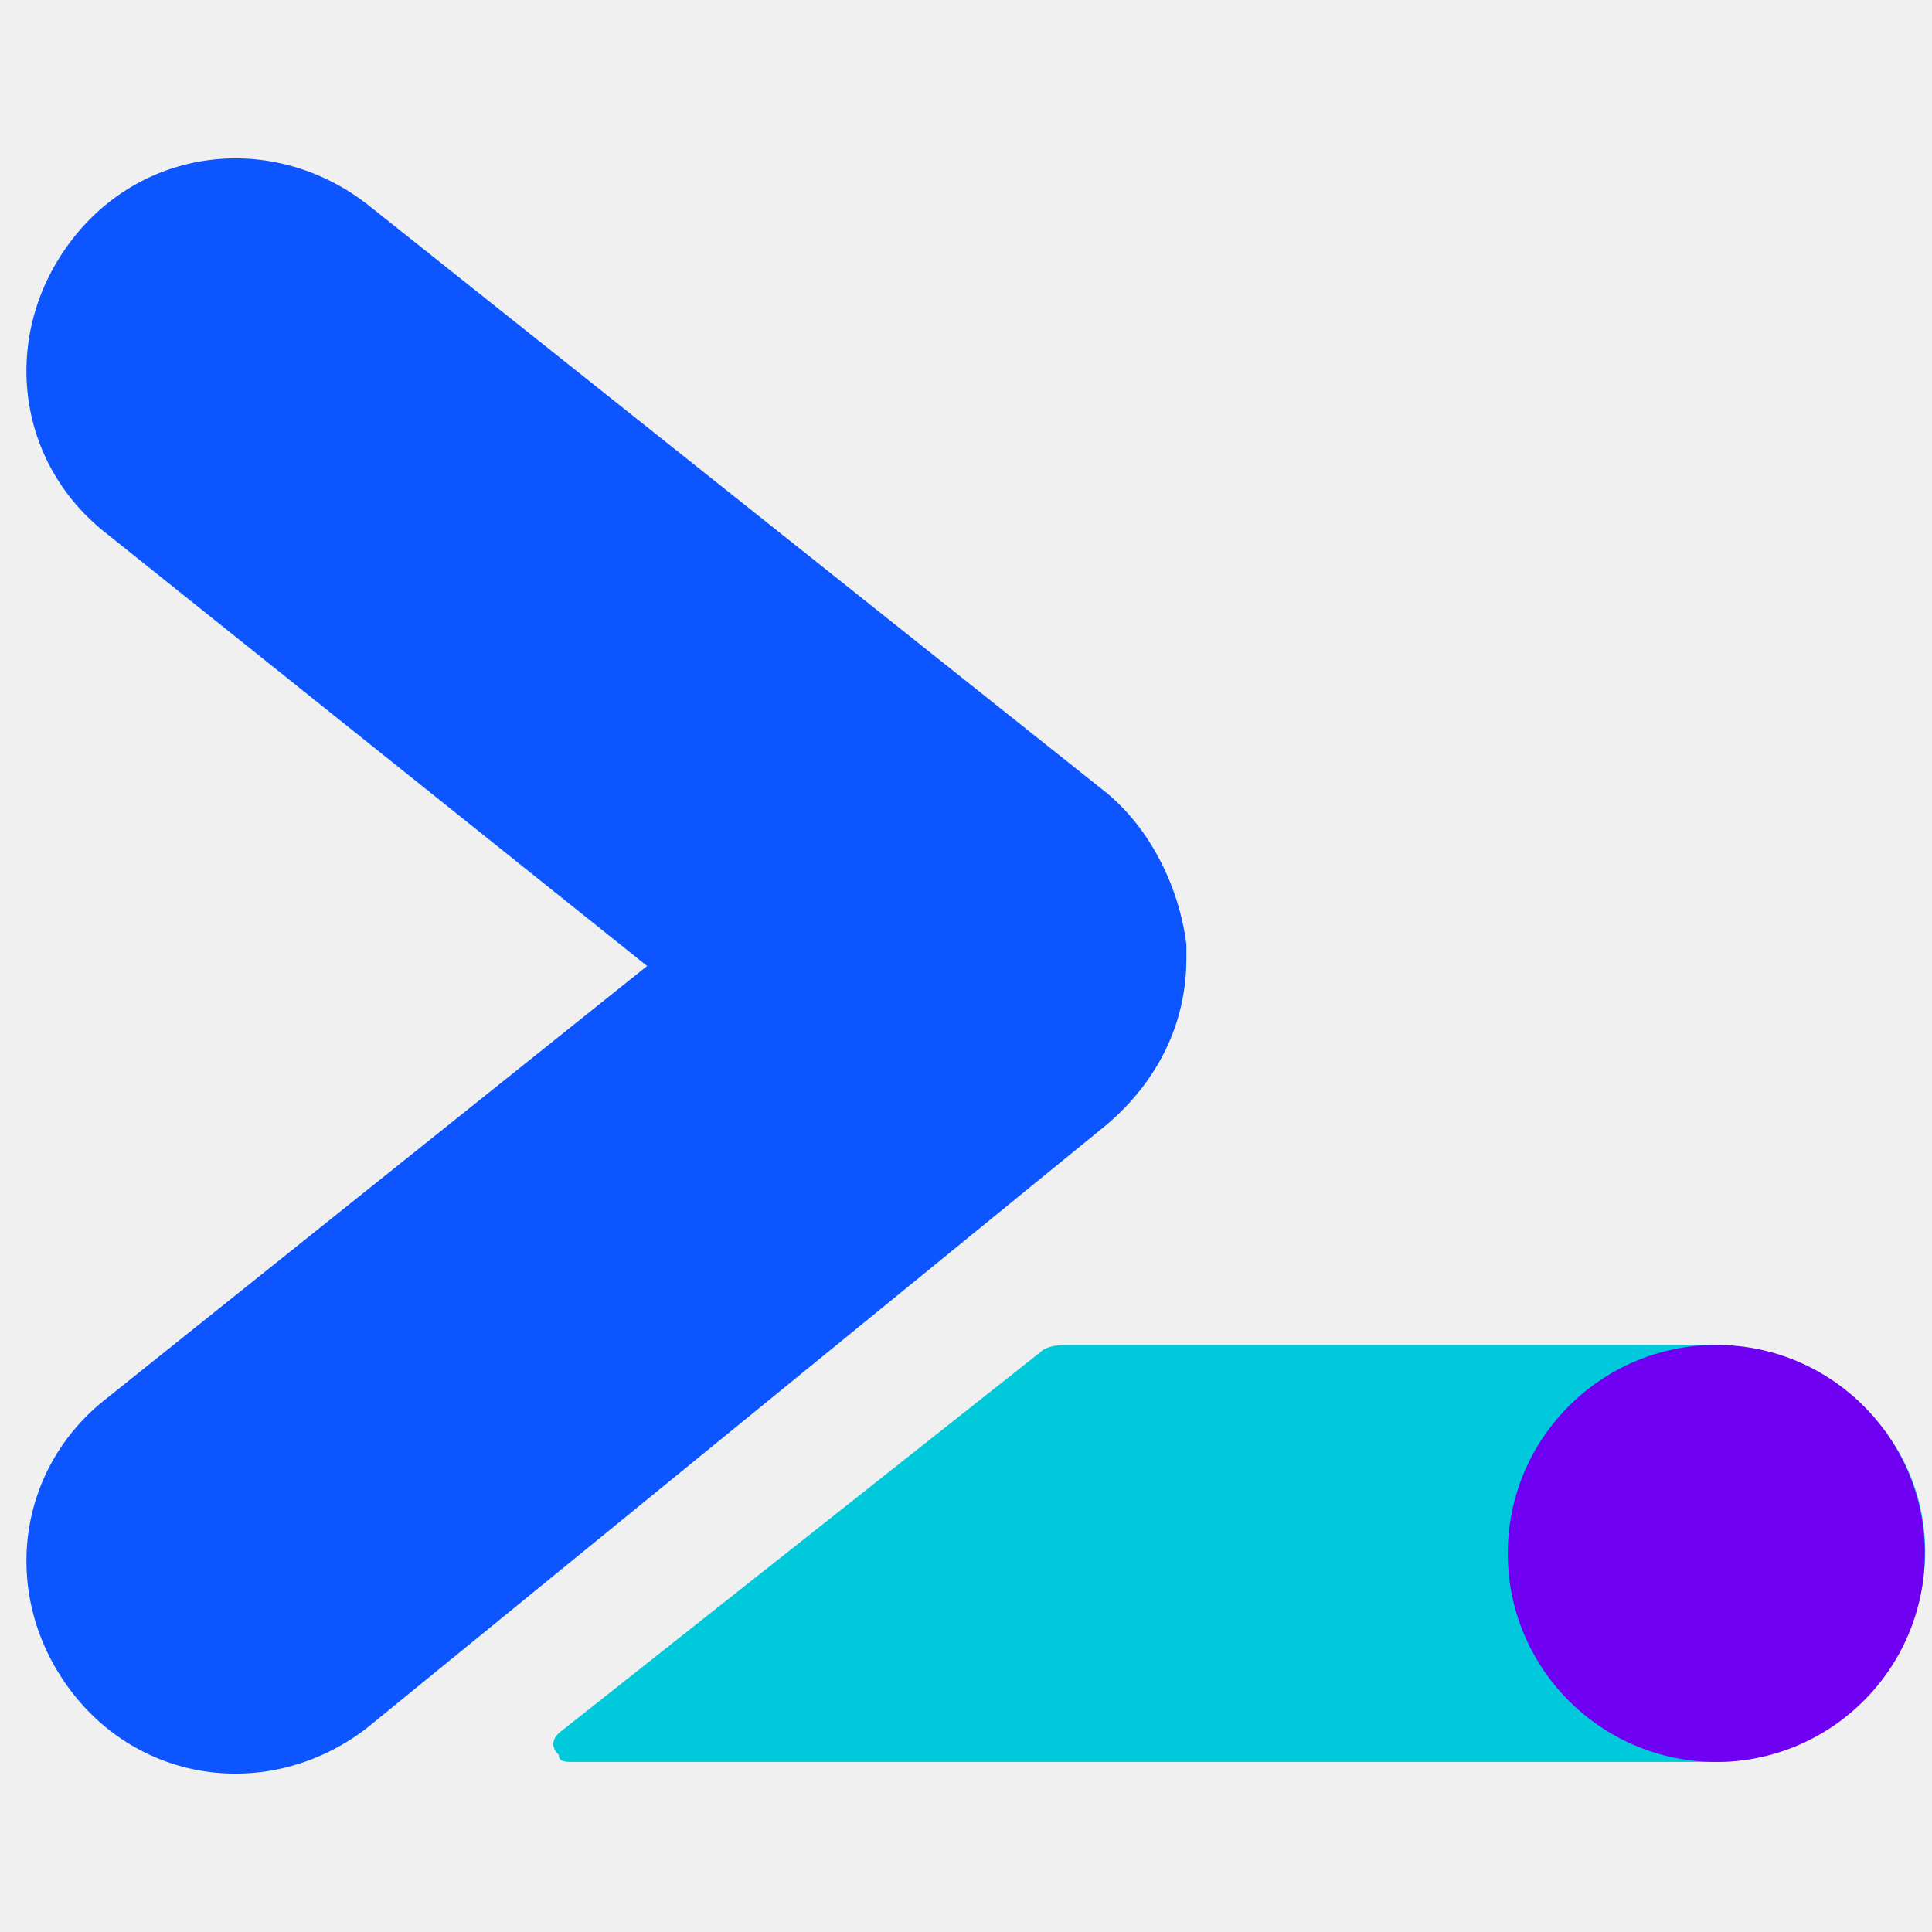
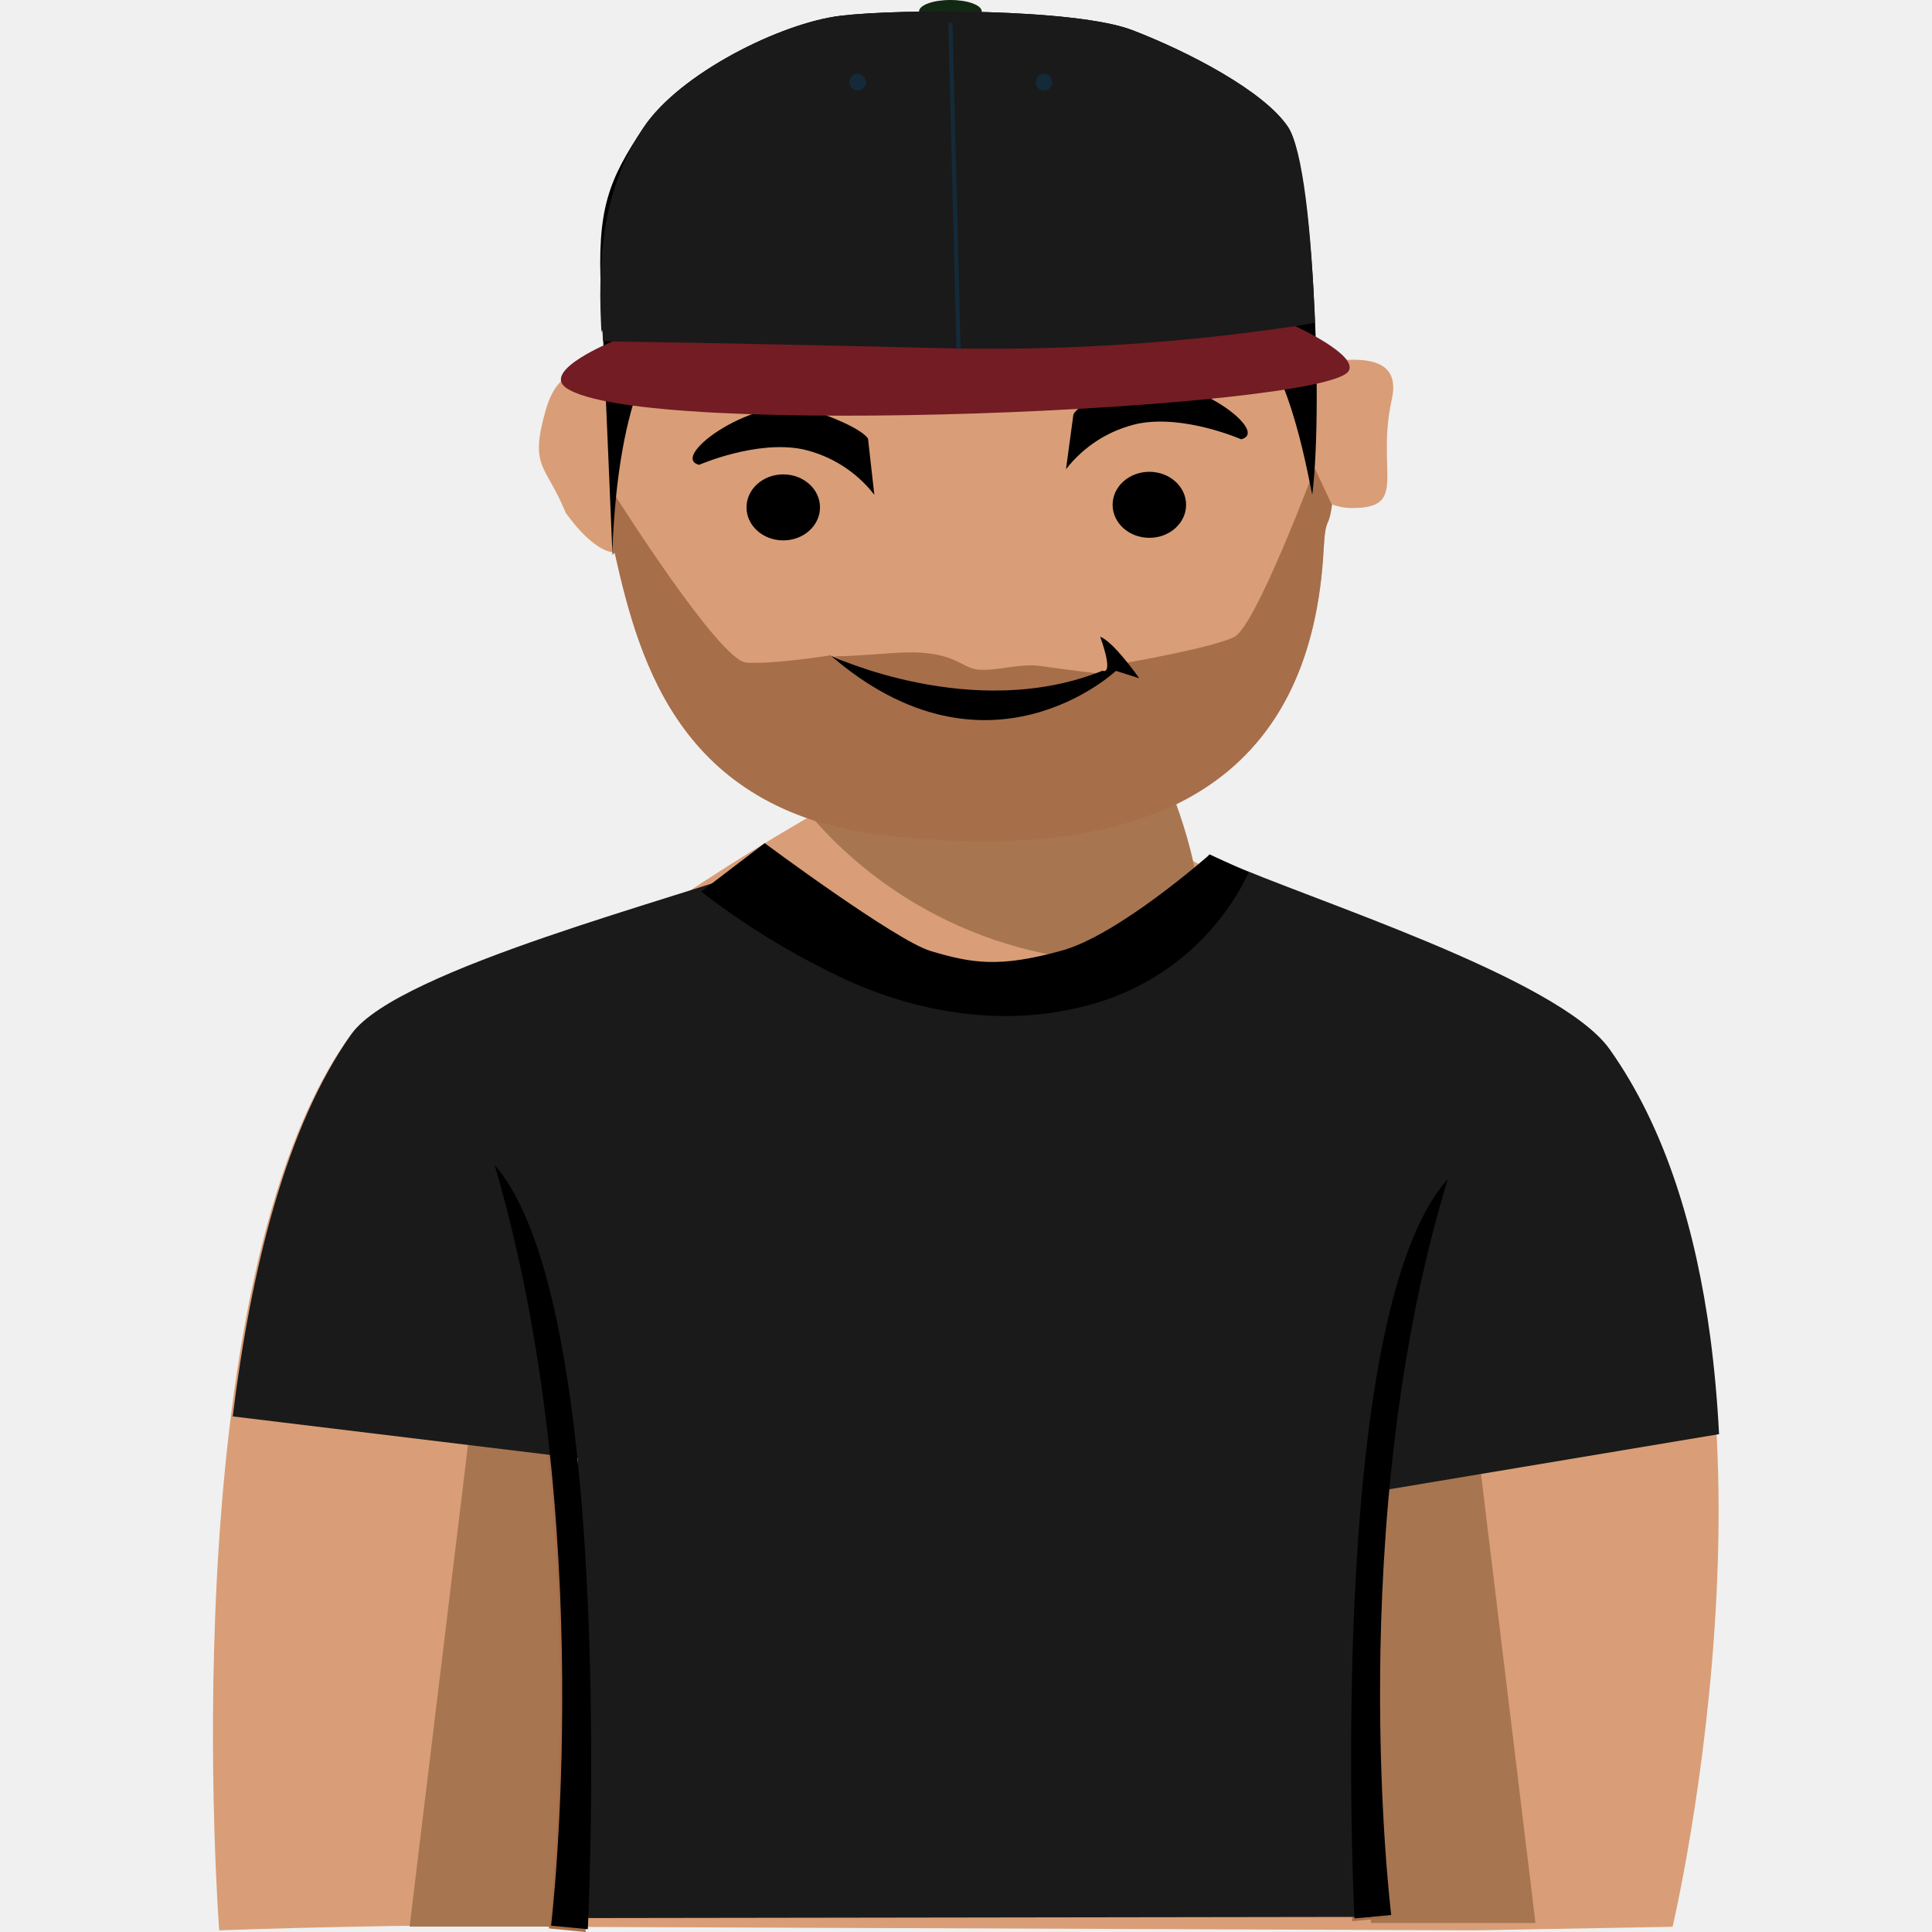
- <svg xmlns="http://www.w3.org/2000/svg" height="30" viewBox="-.37 -.37 26.87 23.2" width="30">
-   <path d="m16.13 10.93c-.1-.8-.5-1.6-1.1-2.1l-10.3-8.2c-1.3-1-3.1-.8-4.1.5-1 1.3-.8 3.1.5 4.1l7.5 6-7.5 6c-1.3 1-1.5 2.8-.5 4.1s2.8 1.5 4.1.5l10.3-8.4c.7-.6 1.1-1.4 1.1-2.3z" fill="#0d55ff" />
-   <path d="m23.4 16.5h-8.9c-.1 0-.3 0-.4.1l-6.7 5.3c-.1.1-.1.2 0 .3 0 .1.1.1.2.1h15.9c1.6 0 3-1.4 2.9-3.1-.1-1.6-1.5-2.7-3-2.7" fill="#00c9db" />
-   <path d="m26.4 19.4c0 1.6-1.3 2.9-2.9 2.9s-2.9-1.3-2.9-2.9 1.3-2.9 2.9-2.9 2.9 1.3 2.9 2.9" fill="#7000f2" />
+ <svg xmlns="http://www.w3.org/2000/svg" height="50" width="50" version="1.1" viewBox="0 0 181.57 232.92">
+   <defs>
+     <style>.cls-1,.cls-40,.cls-55,.cls-66,.cls-68,.cls-69,.cls-70,.cls-71{fill:none;}.cls-13,.cls-2,.cls-20,.cls-48,.cls-7{fill:#f5f5f5;}.cls-13,.cls-2,.cls-7{stroke:#666;}.cls-2{stroke-opacity:0.16;}.cls-10,.cls-12,.cls-13,.cls-2,.cls-5,.cls-68,.cls-7,.cls-8{stroke-width:2px;}.cls-17,.cls-18,.cls-3{isolation:isolate;}.cls-4{fill:#e0e0e0;}.cls-5{fill:#eee;stroke:#bdbdbd;}.cls-38,.cls-6{fill:#9e9e9e;}.cls-7{stroke-opacity:0.11;}.cls-8{fill:#d32f2f;stroke:#b71c1c;}.cls-36,.cls-49,.cls-67,.cls-9{fill:#fff;}.cls-10{fill:#43a047;stroke:#1b5e20;}.cls-11{fill:#1b5e20;}.cls-12{fill:#0288d1;stroke:#01579b;}.cls-13{stroke-opacity:0.12;}.cls-14{fill:#c5edf9;}.cls-15{fill:#0071bc;}.cls-16{fill:#9e8d88;}.cls-17{opacity:0.1;}.cls-18{opacity:0.2;}.cls-19{fill:#ddd;}.cls-21{fill:#b3b3b3;}.cls-22{clip-path:url(#d);}.cls-23{fill:#d99e77;}.cls-23,.cls-24,.cls-25,.cls-26,.cls-27,.cls-28,.cls-29,.cls-30,.cls-31,.cls-32,.cls-42,.cls-43,.cls-45,.cls-46,.cls-47,.cls-48,.cls-49,.cls-52,.cls-54{fill-rule:evenodd;}.cls-24{fill:#a77651;}.cls-25{fill:#999;}.cls-26{fill:#64b5f6;}.cls-27{fill:#1976d2;}.cls-28{fill:#ececec;}.cls-29{fill:#ccc;}.cls-30{fill:#2196f3;}.cls-32{fill:#a76e4a;}.cls-33{clip-path:url(#c);}.cls-34{clip-path:url(#b);}.cls-35{fill:#ffeb3b;stroke-width:0.62px;}.cls-35,.cls-37,.cls-38,.cls-39{stroke:#212121;}.cls-35,.cls-36,.cls-37,.cls-38,.cls-39,.cls-40,.cls-68,.cls-69,.cls-70{stroke-linecap:round;}.cls-35,.cls-36,.cls-37,.cls-38,.cls-39,.cls-40{stroke-linejoin:round;}.cls-36,.cls-40{stroke:#000;stroke-width:0.39px;}.cls-37{fill:#bf360c;stroke-width:0.62px;}.cls-38{stroke-width:0.7px;}.cls-39{fill:#424242;stroke-width:0.3px;}.cls-41{fill:#e3f2fd;}.cls-42{fill:#f4ccb2;}.cls-43{fill:#d9a37b;}.cls-44{clip-path:url(#a);}.cls-45{fill:#deb08d;}.cls-46{fill:#dc322f;fill-opacity:0.94;}.cls-47{fill:#4d4d4d;}.cls-49{fill-opacity:0.48;}.cls-50{fill:#37474f;}.cls-51{fill:#546e7a;}.cls-52{fill:#1a1a1a;}.cls-53{fill:#122812;}.cls-54{fill:#731c24;}.cls-55{stroke:#142a39;stroke-width:0.5px;}.cls-55,.cls-66,.cls-67,.cls-68,.cls-69,.cls-70,.cls-71{stroke-miterlimit:10;}.cls-56{fill:#142a39;}.cls-57{fill:#142a63;}.cls-58{fill:#edb98a;}.cls-59{fill:#35526c;}.cls-60{fill:#f5e0c6;}.cls-61{fill:#3f97d3;}.cls-62{fill:#213f58;}.cls-63{fill:#5d768c;}.cls-64{fill:#27ad61;}.cls-65{fill:#f7931e;}.cls-66{stroke:#2b99d6;}.cls-67{stroke:gray;}.cls-68,.cls-69,.cls-70{stroke:#b3b3b3;}.cls-69{stroke-width:3px;}.cls-70{stroke-width:5px;}.cls-71{stroke:#3fa9f5;}.cls-72{fill:#3fa9f5;}</style>
+     <clipPath id="d">
+       <rect class="cls-1" x="1005.3" y="689.03" width="159.08" height="228.13" fill="none" />
+     </clipPath>
+     <clipPath id="c">
+       <rect class="cls-1" x="1096.4" y="814" width="29.08" height="18.9" fill="none" />
+     </clipPath>
+     <clipPath id="b">
+       <rect class="cls-1" x="1109.8" y="817.37" width="8.63" height="37.21" fill="none" />
+     </clipPath>
+     <clipPath id="a">
+       <path class="cls-1" d="m342 698.65c-7.95 0.05-15.36 2.39-20.54 8.43-7.27 8.48-10.59 19.31-13.44 24.6-3.61-0.66-8.64-0.4-10 4.89-1.77 7.11-3.53 14.66 0 13.77 1.92-0.47 6.86 3.52 9.4 3.66 2.8 14 7.51 32 30.32 34.73 31.4 3.77 46.47-8.79 47.73-35.17 0.2-4.28 0.54-7.95 0.91-11.16a5.79 5.79 0 0 0 2.25 0.44c6.22 0 6.22-4.45 8-13.33 1.14-5.7-4.32-5.91-8.37-5.33-0.36-3.82-2.07-6.82-6.56-10.82-7.42-6.59-24.58-14.81-39.75-14.71z" fill="none" />
+     </clipPath>
+   </defs>
+   <g fill-rule="evenodd">
+     <path class="cls-23" d="m79.633 94.08c-21.67 12.11-73.82 41.57-71.3 86.95 2.44 43.95 3.83 48.46 3.83 48.46l154-0.87s10.25-123.3-74-132.38c-40.16-4.33-12.52-2.16-12.52-2.16z" fill="#d99e77" data-name="path4556" />
+     <path class="cls-24" d="m70.653 96.65s12.76 9.52 45.2-0.43c0 0 8 20.13-1.84 19.68a50.83 50.83 0 0 1-43.36-19.25z" fill="#a77651" data-name="path4560" />
+     <path class="cls-23" d="m86.243 12.17c-8.71 0-20.68 3.22-26.35 9.16-7.96 8.32-7.73 18.14-10.87 23.32-4-0.65-7.46-0.4-8.91 4.81-2 7 0 6.46 2.4 12.33 0 0 3.13 4.68 5.92 4.82 3.06 13.76 8.22 31.48 33.2 34.17 34.39 3.71 50.9-8.65 52.27-34.61 0.23-4.2 0.59-2.19 1-5.35a7.15 7.15 0 0 0 2.47 0.43c6.81 0 2.81-4.37 4.75-13.11 1.25-5.62-4.57-5-9-4.38-0.39-3.77-3.51-18.2-8.43-22.13-8.13-6.49-21.82-9.59-38.44-9.49z" fill="#d99e77" data-name="path4534" />
+     <path class="cls-32" d="m48.433 66.65c3.06 13.76 8.22 31.48 33.2 34.17 34.39 3.71 50.9-8.65 52.27-34.61 0.23-4.2 0.59-2.19 1-5.35l-2.07-4.4s-7.09 19-9.69 20.32-12.93 3.1-12.93 3.1l-11 4.23s-10.38-2.3-13-1.56-11.85-3.53-11.85-3.53-6.82 1.09-10.07 0.86-15.86-20.23-15.86-20.23l-0.27 7.25" fill="#a76e4a" data-name="path4534" />
+   </g>
+   <ellipse cx="68.753" cy="61.17" rx="4.43" ry="3.98" data-name="path4593" />
+   <ellipse cx="112.89" cy="60.86" rx="4.43" ry="3.98" data-name="circle4595" />
+   <g fill-rule="evenodd">
+     <path class="cls-23" d="m67.383 102.85c-5.75-0.46 2.53 0.41-0.79 1.7-10 3.88-44.55 12.6-50.14 20.41-21.67 30.28-15.7 107.76-15.7 107.76s25.17-0.94 39.89-0.43l111.44 0.43 23.89-0.43s16.7-70.83-7.86-105.44c-6.1-8.61-36.55-18.2-46.41-22.66-3.54-1.61-1.86-0.84-1.86-0.84s-6.38 13.71-24.68 13.86c-17.37 0.15-28.57-12.66-28.57-12.66z" fill="#d99e77" data-name="path4564" />
+     <path class="cls-23" d="m58.593 107.82a92.19 92.19 0 0 0 16.85 10.35c8.66 4.11 18.93 6 28.79 3.6a29.81 29.81 0 0 0 20.37-16.24l-4.76-2.18s-11 9.83-17.92 11.68c-7.3 2-10.59 1.51-15.65 0-4.17-1.25-20-13-20-13z" fill="#d99e77" data-name="path4640" />
+     <path class="cls-24" d="m34.403 144.01-10.7 88.26h19.85l-1.93-67.92z" fill="#a77651" data-name="path4942" />
+     <path class="cls-32" d="m33.683 140.77c12.65 43 6.81 91.72 6.81 91.72l4.43 0.43s3.7-75.01-11.24-92.15z" fill="#a76e4a" data-name="path4599" />
+     <path class="cls-24" d="m148.74 143.58 10.7 88.25h-19.85l1.92-67.92z" fill="#a77651" data-name="path4438-1" />
+     <path class="cls-32" d="m148.59 142.5c-12.65 41.6-6.82 88.7-6.82 88.7l-4.42 0.42s-3.71-72.55 11.24-89.12z" fill="#a76e4a" data-name="path4642" />
+     <path class="cls-52" d="m43.983 231.24v-55.43l-41.6-5.05c2.18-17.62 6.41-35 14.34-46.13 5.59-7.81 40.19-16.54 50.14-20.41 3.32-1.29-5-2.16 0.79-1.7l-0.79 1.7s11.2 12.81 28.57 12.66c18.3-0.15 24.68-13.86 24.68-13.86s-1.68-0.77 1.86 0.84c9.86 4.46 40.31 14 46.42 22.65 6.77 9.55 10.4 21.85 12.12 34.67 0.51 3.88 0.86 7.81 1.06 11.72l-41.09 6.87s-3.63 26.79-1.53 32.54 0.65 18.79 0.65 18.79z" fill="#1a1a1a" data-name="path4564" />
+     <path class="cls-31" d="m58.863 107.49a92.28 92.28 0 0 0 16.85 10.34c8.67 4.11 18.93 6 28.79 3.61a29.84 29.84 0 0 0 20.37-16.25l-4.71-2.17s-11.09 9.83-18 11.63c-7.29 2-10.59 1.52-15.65 0-4.17-1.24-20-13-20-13z" data-name="path4640" />
+     <path class="cls-31" d="m33.953 140.44c12.65 43 6.81 91.72 6.81 91.72l4.43 0.42s1.54-31.15-1.37-57.88c-1.6-14.76-4.56-28.17-9.87-34.26z" data-name="path4599" />
+     <path class="cls-31" d="m148.86 142.17c-12.65 41.59-6.81 88.7-6.81 88.7l-4.43 0.41s-3.71-72.54 11.24-89.11z" data-name="path4642" />
+     <path class="cls-31" d="m48.163 66.9s-0.9-21.74-1.38-31.69 0.82-13.38 5.15-19.87c4.33-6.49 16.52-12.58 23.74-13.44s28.41-0.87 35.15 1.73 15.89 7.35 18.78 11.68 4.31 32.86 2.94 44.25c-0.07 0.65-2-13-6.36-18.1s1.89-12.9-0.52-13.55c-4.81-1.3-16.69 4.81-36.43 3.08-19.74-1.73-32.66-5.14-33.62-2.55s3.31 9.76 0.23 11.7c-7.5 4.74-7.68 26.76-7.68 26.76z" data-name="path4672" />
+     <path class="cls-32" d="m74.993 79.09s-0.42 0.18 7-0.36 8 1.8 10.3 2 4.93-0.82 7.6-0.42c2.67 0.4 7.81 1 7.81 1-9.37 4.63-21.9 3.4-32.76-2.16z" fill="#a76e4a" data-name="path4688" />
+     <path class="cls-31" d="m74.393 79.01s17.21 8.16 32.85 1.85c0 0 1.46 0.78-0.28-4.09 1.62 0.58 4.71 5 4.71 5l-2.81-0.89s-15.48 14.56-34.47-1.92z" data-name="path4694" />
+     <path class="cls-31" d="m78.973 52.9 0.76 6.75a15.1 15.1 0 0 0-8.66-5.49c-5.59-1.13-12.46 1.88-12.46 1.88-3.8-0.94 7.08-8.78 13.48-6.62s6.88 3.48 6.88 3.48z" data-name="path4678" />
+     <path class="cls-31" d="m103.73 49.99-0.89 6.58a15.1 15.1 0 0 1 8.66-5.49c5.59-1.13 12.46 1.88 12.46 1.88 3.81-0.94-7.07-8.78-13.47-6.62s-6.76 3.65-6.76 3.65z" data-name="path4684" />
+   </g>
+   <ellipse class="cls-53" cx="88.903" cy="1.38" rx="3.78" ry="1.38" fill="#122812" />
+   <path class="cls-52" d="m132.84 38.91c-0.38-11.21-1.48-21-3.23-23.6-2.89-4.33-12-9.09-18.78-11.68s-27.93-2.6-35.15-1.73-19.4 7-23.74 13.44c-4.34 6.44-5.63 13.92-5.15 23.87 0.1 2.17 0.1-1 0.23 1.9 0 0 14.54 1 42.75 1.7 20.79 0.51 43.07-3.9 43.07-3.9z" fill="#1a1a1a" fill-rule="evenodd" data-name="path4672" />
+   <path class="cls-54" d="m136.9 44.76c-3 4.54-85.24 8.35-94.32 2-3-2.11 5.59-5.59 5.59-5.59s13.51 0.16 41.71 0.85a249.82 249.82 0 0 0 40.59-2.7s7.69 3.48 6.43 5.44z" fill="#731c24" fill-rule="evenodd" data-name="path4672" />
+   <line class="cls-55" x1="88.903" x2="89.883" y1="2.76" y2="42.04" fill="none" stroke="#142a39" stroke-miterlimit="10" stroke-width=".5px" />
+   <circle class="cls-56" cx="77.713" cy="9.91" r="1" fill="#142a39" />
+   <circle class="cls-56" cx="100.18" cy="9.91" r="1" fill="#142a39" />
</svg>
